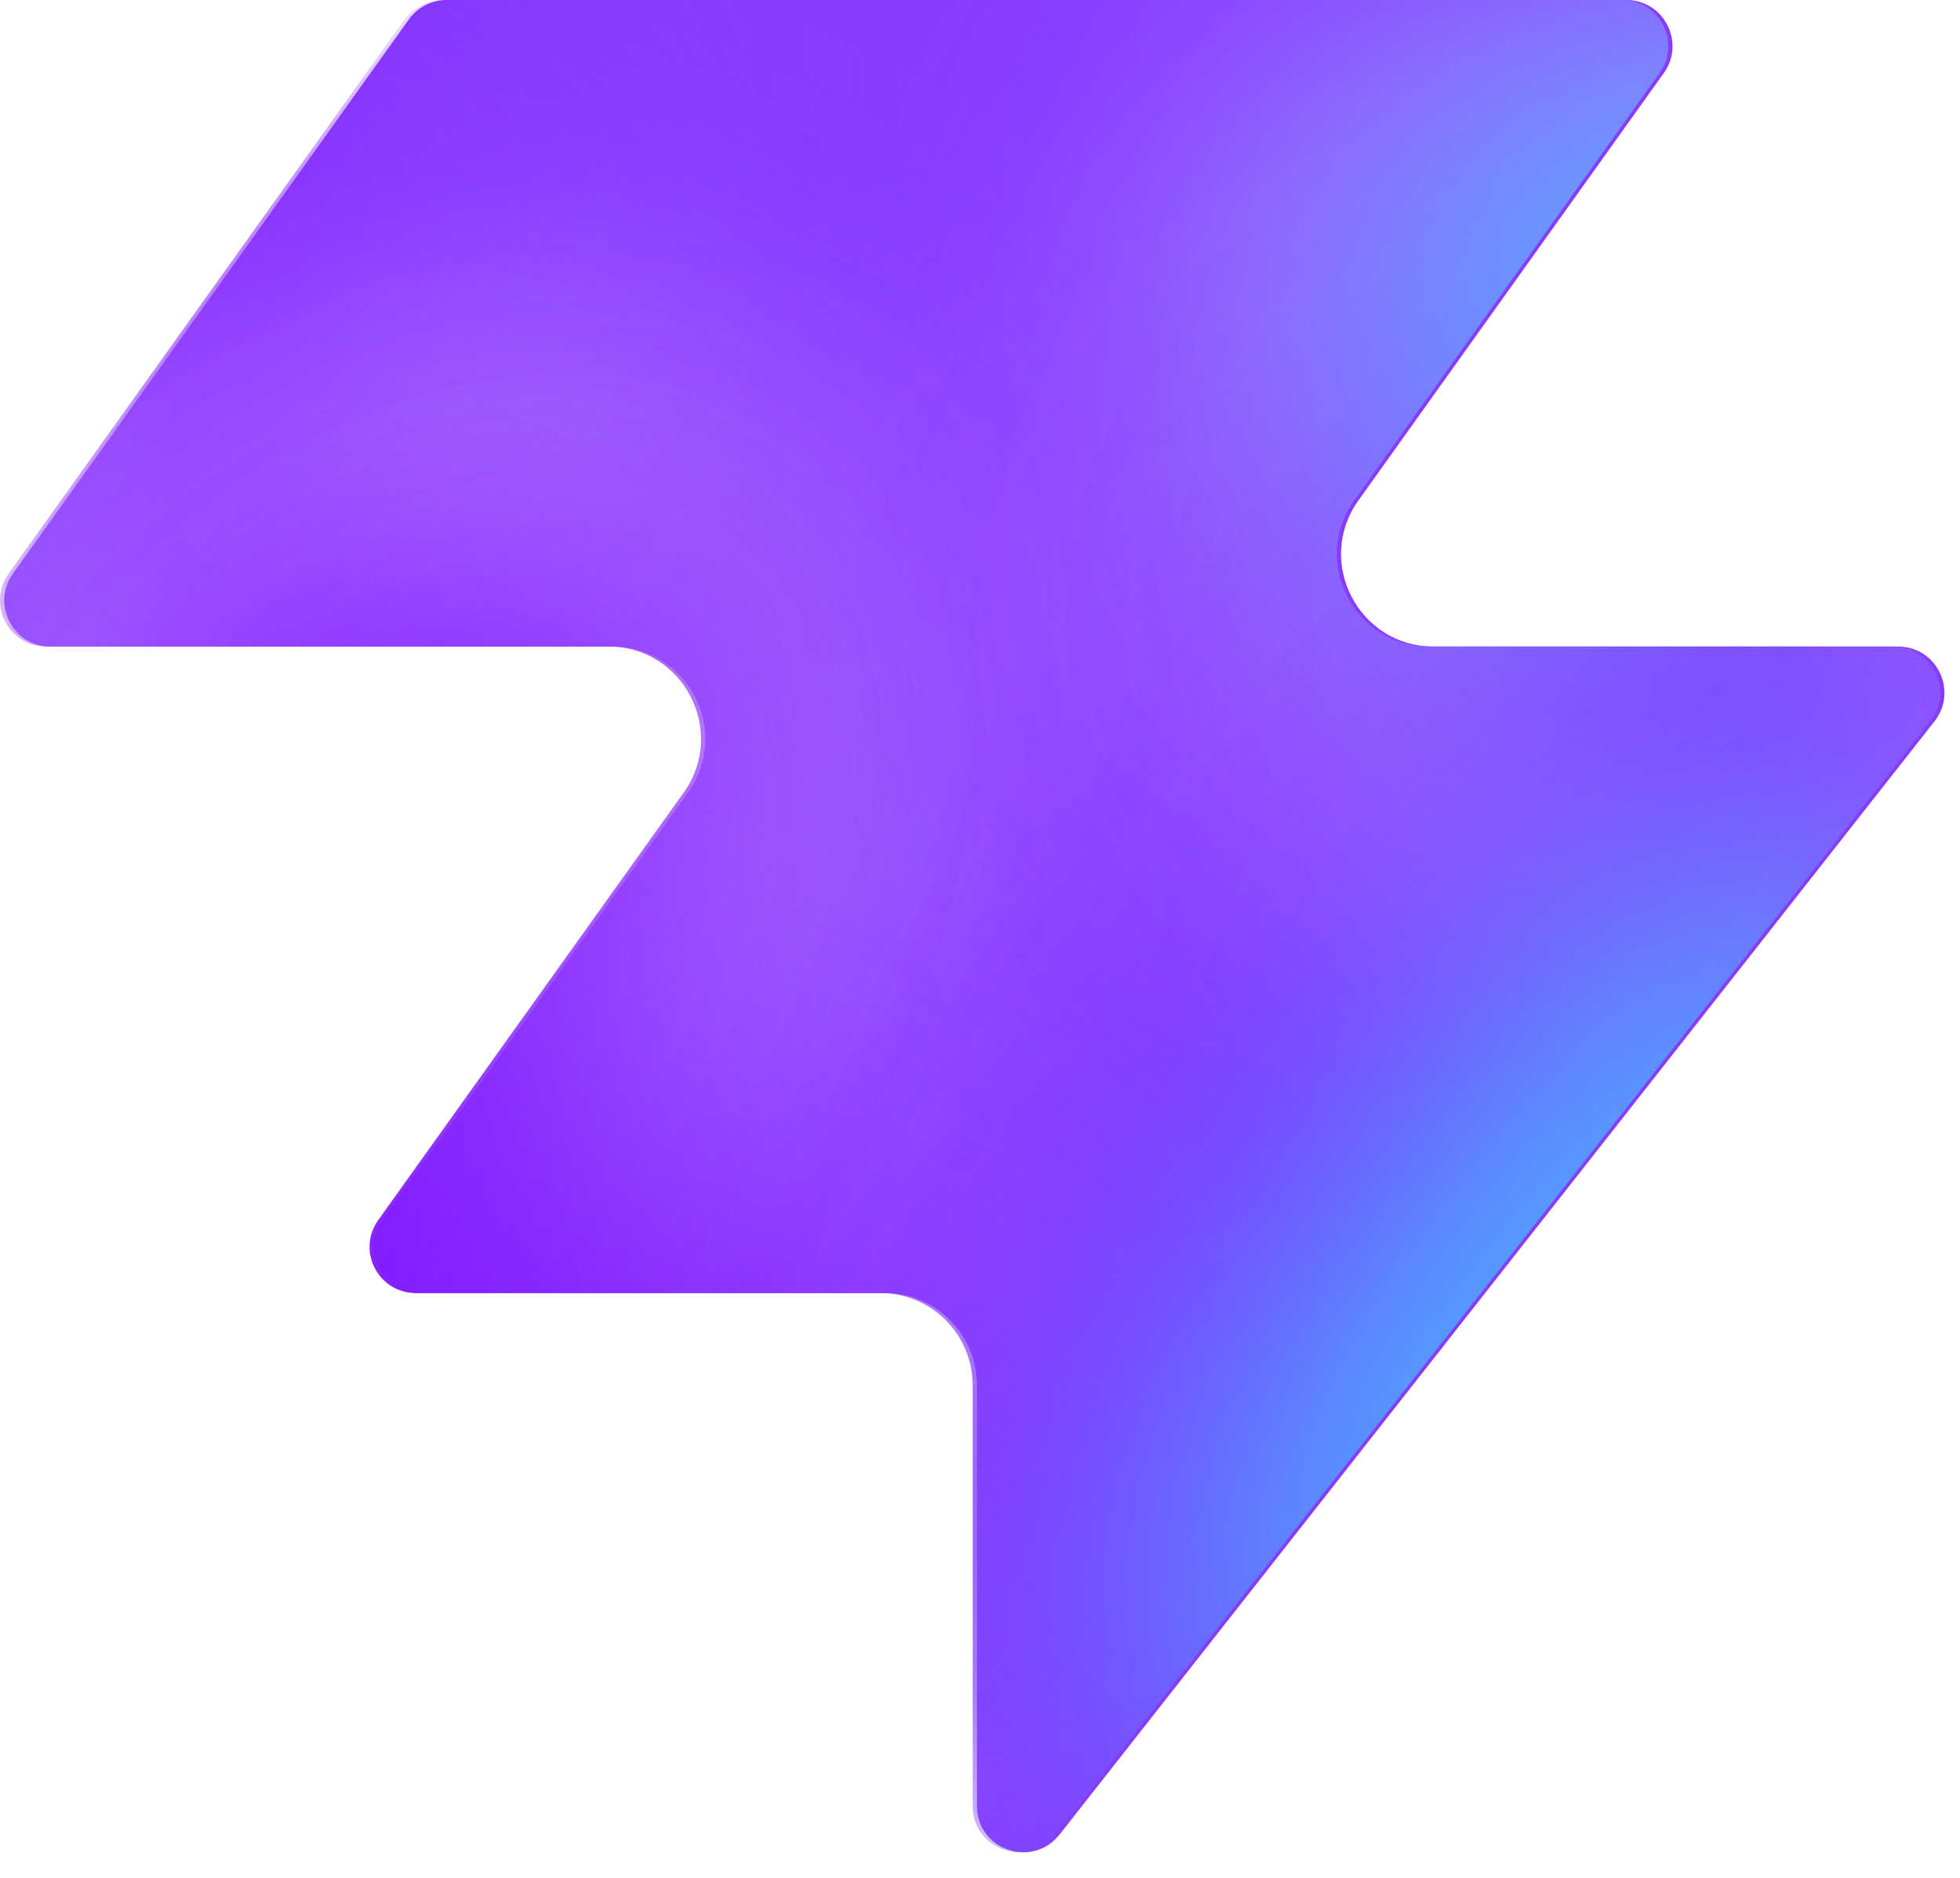
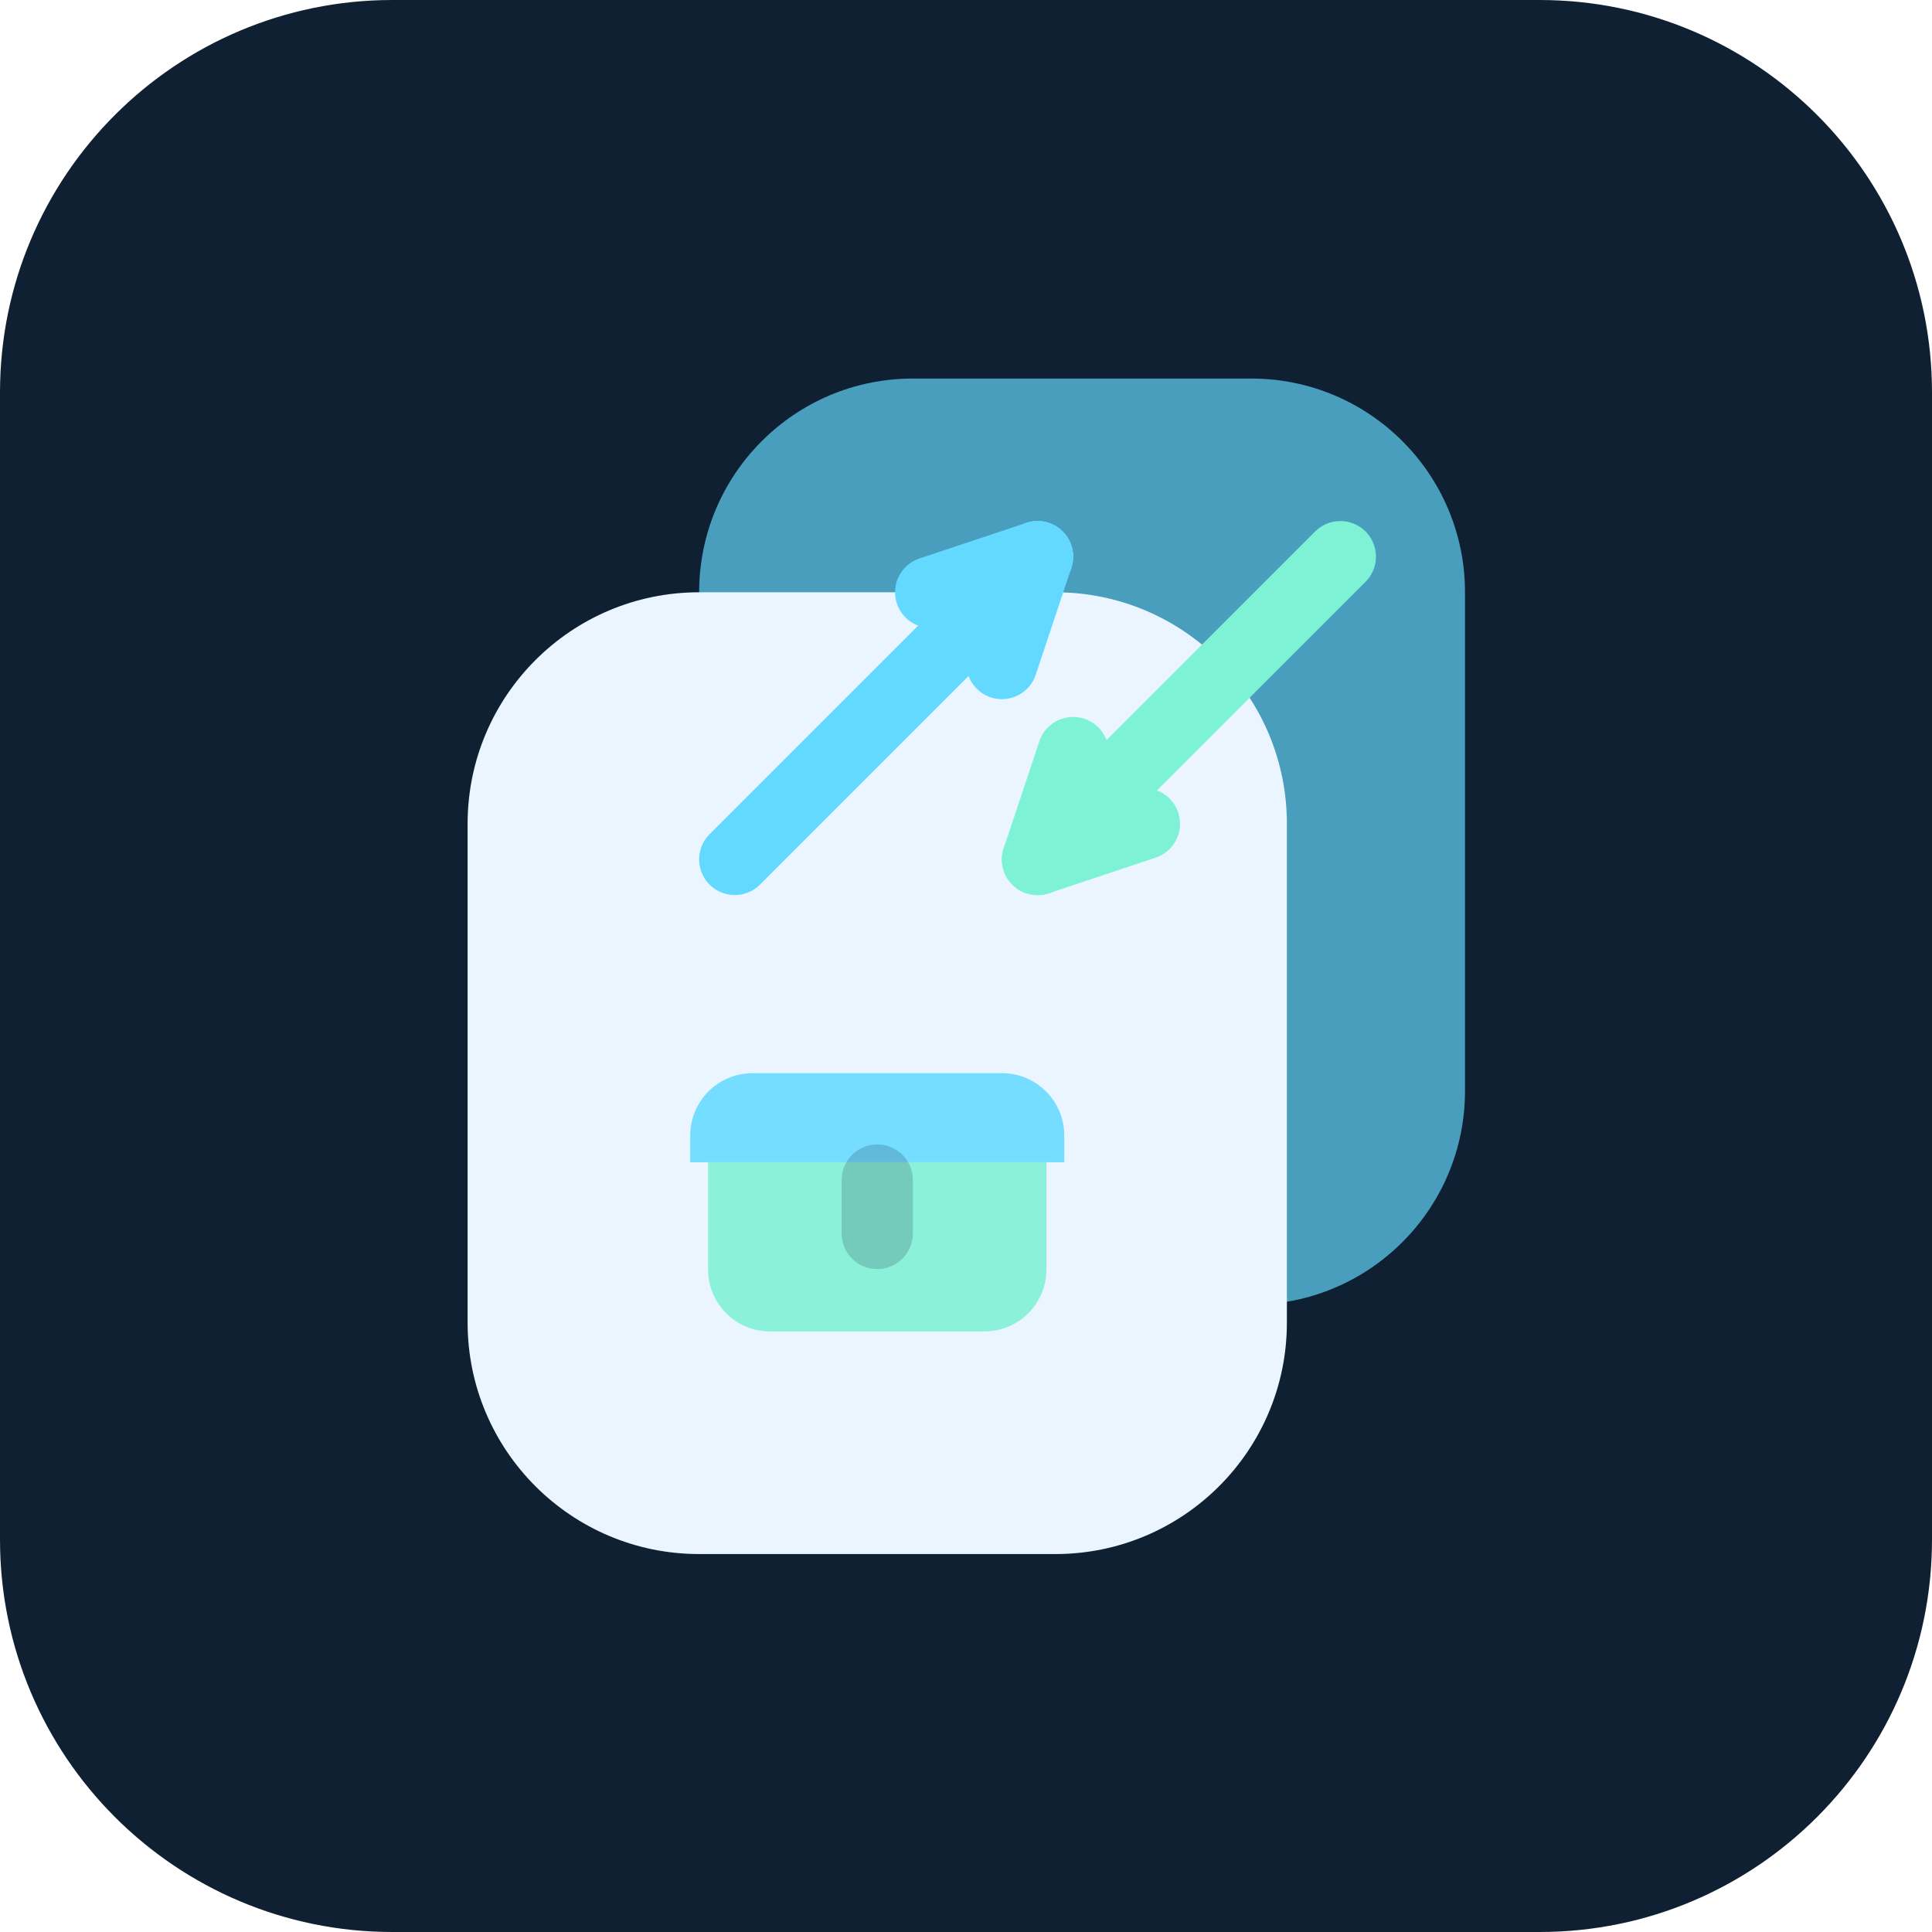
- <svg xmlns="http://www.w3.org/2000/svg" width="48" height="46" fill="none" viewBox="0 0 48 46">
-   <path fill="#863bff" d="M25.946 44.938c-.664.845-2.021.375-2.021-.698V33.937a2.26 2.26 0 0 0-2.262-2.262H10.287c-.92 0-1.456-1.04-.92-1.788l7.48-10.471c1.07-1.497 0-3.578-1.842-3.578H1.237c-.92 0-1.456-1.04-.92-1.788L10.013.474c.214-.297.556-.474.92-.474h28.894c.92 0 1.456 1.04.92 1.788l-7.48 10.471c-1.07 1.498 0 3.579 1.842 3.579h11.377c.943 0 1.473 1.088.89 1.83L25.947 44.94z" style="fill:#863bff;fill:color(display-p3 .525 .23 1);fill-opacity:1" />
-   <mask id="a" width="48" height="46" x="0" y="0" maskUnits="userSpaceOnUse" style="mask-type:alpha">
-     <path fill="#000" d="M25.842 44.938c-.664.844-2.021.375-2.021-.698V33.937a2.26 2.26 0 0 0-2.262-2.262H10.183c-.92 0-1.456-1.04-.92-1.788l7.48-10.471c1.07-1.498 0-3.579-1.842-3.579H1.133c-.92 0-1.456-1.04-.92-1.787L9.91.473c.214-.297.556-.474.92-.474h28.894c.92 0 1.456 1.04.92 1.788l-7.48 10.471c-1.07 1.498 0 3.578 1.842 3.578h11.377c.943 0 1.473 1.088.89 1.832L25.843 44.94z" style="fill:#000;fill-opacity:1" />
-   </mask>
-   <g mask="url(#a)">
-     <g filter="url(#b)">
-       <ellipse cx="5.508" cy="14.704" fill="#ede6ff" rx="5.508" ry="14.704" style="fill:#ede6ff;fill:color(display-p3 .927 .903 1);fill-opacity:1" transform="matrix(.00324 1 1 -.00324 -4.47 31.516)" />
-     </g>
-     <g filter="url(#c)">
-       <ellipse cx="10.399" cy="29.851" fill="#ede6ff" rx="10.399" ry="29.851" style="fill:#ede6ff;fill:color(display-p3 .927 .903 1);fill-opacity:1" transform="matrix(.00324 1 1 -.00324 -39.328 7.883)" />
-     </g>
-     <g filter="url(#d)">
-       <ellipse cx="5.508" cy="30.487" fill="#7e14ff" rx="5.508" ry="30.487" style="fill:#7e14ff;fill:color(display-p3 .492 .077 1);fill-opacity:1" transform="rotate(89.814 -25.913 -14.639)scale(1 -1)" />
-     </g>
-     <g filter="url(#e)">
-       <ellipse cx="5.508" cy="30.599" fill="#7e14ff" rx="5.508" ry="30.599" style="fill:#7e14ff;fill:color(display-p3 .492 .077 1);fill-opacity:1" transform="rotate(89.814 -32.644 -3.334)scale(1 -1)" />
-     </g>
-     <g filter="url(#f)">
-       <ellipse cx="5.508" cy="30.599" fill="#7e14ff" rx="5.508" ry="30.599" style="fill:#7e14ff;fill:color(display-p3 .492 .077 1);fill-opacity:1" transform="matrix(.00324 1 1 -.00324 -34.34 30.47)" />
-     </g>
-     <g filter="url(#g)">
-       <ellipse cx="14.072" cy="22.078" fill="#ede6ff" rx="14.072" ry="22.078" style="fill:#ede6ff;fill:color(display-p3 .927 .903 1);fill-opacity:1" transform="rotate(93.35 24.506 48.493)scale(-1 1)" />
-     </g>
-     <g filter="url(#h)">
-       <ellipse cx="3.47" cy="21.501" fill="#7e14ff" rx="3.47" ry="21.501" style="fill:#7e14ff;fill:color(display-p3 .492 .077 1);fill-opacity:1" transform="rotate(89.009 28.708 47.59)scale(-1 1)" />
-     </g>
-     <g filter="url(#i)">
-       <ellipse cx="3.47" cy="21.501" fill="#7e14ff" rx="3.47" ry="21.501" style="fill:#7e14ff;fill:color(display-p3 .492 .077 1);fill-opacity:1" transform="rotate(89.009 28.708 47.59)scale(-1 1)" />
-     </g>
-     <g filter="url(#j)">
-       <ellipse cx=".387" cy="8.972" fill="#7e14ff" rx="4.407" ry="29.108" style="fill:#7e14ff;fill:color(display-p3 .492 .077 1);fill-opacity:1" transform="rotate(39.51 .387 8.972)" />
-     </g>
-     <g filter="url(#k)">
-       <ellipse cx="47.523" cy="-6.092" fill="#7e14ff" rx="4.407" ry="29.108" style="fill:#7e14ff;fill:color(display-p3 .492 .077 1);fill-opacity:1" transform="rotate(37.892 47.523 -6.092)" />
-     </g>
-     <g filter="url(#l)">
-       <ellipse cx="41.412" cy="6.333" fill="#47bfff" rx="5.971" ry="9.665" style="fill:#47bfff;fill:color(display-p3 .28 .748 1);fill-opacity:1" transform="rotate(37.892 41.412 6.333)" />
-     </g>
-     <g filter="url(#m)">
-       <ellipse cx="-1.879" cy="38.332" fill="#7e14ff" rx="4.407" ry="29.108" style="fill:#7e14ff;fill:color(display-p3 .492 .077 1);fill-opacity:1" transform="rotate(37.892 -1.88 38.332)" />
-     </g>
-     <g filter="url(#n)">
-       <ellipse cx="-1.879" cy="38.332" fill="#7e14ff" rx="4.407" ry="29.108" style="fill:#7e14ff;fill:color(display-p3 .492 .077 1);fill-opacity:1" transform="rotate(37.892 -1.88 38.332)" />
-     </g>
-     <g filter="url(#o)">
-       <ellipse cx="35.651" cy="29.907" fill="#7e14ff" rx="4.407" ry="29.108" style="fill:#7e14ff;fill:color(display-p3 .492 .077 1);fill-opacity:1" transform="rotate(37.892 35.651 29.907)" />
-     </g>
-     <g filter="url(#p)">
-       <ellipse cx="38.418" cy="32.4" fill="#47bfff" rx="5.971" ry="15.297" style="fill:#47bfff;fill:color(display-p3 .28 .748 1);fill-opacity:1" transform="rotate(37.892 38.418 32.4)" />
-     </g>
+ <svg xmlns="http://www.w3.org/2000/svg" viewBox="0 0 256 256" role="img" aria-labelledby="title desc">
+   <rect width="256" height="256" rx="52" fill="#102033" />
+   <g transform="translate(-23 -23) scale(1.18)">
+     <rect x="98" y="62" width="86" height="104" rx="24" fill="#63D9FF" opacity="0.68" />
+     <rect x="72" y="86" width="92" height="108" rx="26" fill="#EAF5FF" />
+     <path d="M104 140h28a7 7 0 0 1 7 7v3H97v-3a7 7 0 0 1 7-7Z" fill="#63D9FF" fill-opacity="0.86" />
+     <path d="M99 150h38v12c0 3.9-3.1 7-7 7h-24c-3.9 0-7-3.1-7-7Z" fill="#7EF2D4" fill-opacity="0.88" />
+     <rect x="114" y="148" width="8" height="14" rx="4" fill="#102033" fill-opacity="0.18" />
+     <path d="M102 116 136 82" fill="none" stroke="#63D9FF" stroke-width="8" stroke-linecap="round" />
+     <path d="M136 82 124 86" fill="none" stroke="#63D9FF" stroke-width="8" stroke-linecap="round" />
+     <path d="M136 82 132 94" fill="none" stroke="#63D9FF" stroke-width="8" stroke-linecap="round" />
+     <path d="M170 82 136 116" fill="none" stroke="#7EF2D4" stroke-width="8" stroke-linecap="round" />
+     <path d="M136 116 148 112" fill="none" stroke="#7EF2D4" stroke-width="8" stroke-linecap="round" />
+     <path d="M136 116 140 104" fill="none" stroke="#7EF2D4" stroke-width="8" stroke-linecap="round" />
  </g>
-   <defs>
-     <filter id="b" width="60.045" height="41.654" x="-19.77" y="16.149" color-interpolation-filters="sRGB" filterUnits="userSpaceOnUse">
-       <feFlood flood-opacity="0" result="BackgroundImageFix" />
-       <feBlend in="SourceGraphic" in2="BackgroundImageFix" result="shape" />
-       <feGaussianBlur result="effect1_foregroundBlur_2002_17158" stdDeviation="7.659" />
-     </filter>
-     <filter id="c" width="90.34" height="51.437" x="-54.613" y="-7.533" color-interpolation-filters="sRGB" filterUnits="userSpaceOnUse">
-       <feFlood flood-opacity="0" result="BackgroundImageFix" />
-       <feBlend in="SourceGraphic" in2="BackgroundImageFix" result="shape" />
-       <feGaussianBlur result="effect1_foregroundBlur_2002_17158" stdDeviation="7.659" />
-     </filter>
-     <filter id="d" width="79.355" height="29.4" x="-49.64" y="2.03" color-interpolation-filters="sRGB" filterUnits="userSpaceOnUse">
-       <feFlood flood-opacity="0" result="BackgroundImageFix" />
-       <feBlend in="SourceGraphic" in2="BackgroundImageFix" result="shape" />
-       <feGaussianBlur result="effect1_foregroundBlur_2002_17158" stdDeviation="4.596" />
-     </filter>
-     <filter id="e" width="79.579" height="29.4" x="-45.045" y="20.029" color-interpolation-filters="sRGB" filterUnits="userSpaceOnUse">
-       <feFlood flood-opacity="0" result="BackgroundImageFix" />
-       <feBlend in="SourceGraphic" in2="BackgroundImageFix" result="shape" />
-       <feGaussianBlur result="effect1_foregroundBlur_2002_17158" stdDeviation="4.596" />
-     </filter>
-     <filter id="f" width="79.579" height="29.4" x="-43.513" y="21.178" color-interpolation-filters="sRGB" filterUnits="userSpaceOnUse">
-       <feFlood flood-opacity="0" result="BackgroundImageFix" />
-       <feBlend in="SourceGraphic" in2="BackgroundImageFix" result="shape" />
-       <feGaussianBlur result="effect1_foregroundBlur_2002_17158" stdDeviation="4.596" />
-     </filter>
-     <filter id="g" width="74.749" height="58.852" x="15.756" y="-17.901" color-interpolation-filters="sRGB" filterUnits="userSpaceOnUse">
-       <feFlood flood-opacity="0" result="BackgroundImageFix" />
-       <feBlend in="SourceGraphic" in2="BackgroundImageFix" result="shape" />
-       <feGaussianBlur result="effect1_foregroundBlur_2002_17158" stdDeviation="7.659" />
-     </filter>
-     <filter id="h" width="61.377" height="25.362" x="23.548" y="2.284" color-interpolation-filters="sRGB" filterUnits="userSpaceOnUse">
-       <feFlood flood-opacity="0" result="BackgroundImageFix" />
-       <feBlend in="SourceGraphic" in2="BackgroundImageFix" result="shape" />
-       <feGaussianBlur result="effect1_foregroundBlur_2002_17158" stdDeviation="4.596" />
-     </filter>
-     <filter id="i" width="61.377" height="25.362" x="23.548" y="2.284" color-interpolation-filters="sRGB" filterUnits="userSpaceOnUse">
-       <feFlood flood-opacity="0" result="BackgroundImageFix" />
-       <feBlend in="SourceGraphic" in2="BackgroundImageFix" result="shape" />
-       <feGaussianBlur result="effect1_foregroundBlur_2002_17158" stdDeviation="4.596" />
-     </filter>
-     <filter id="j" width="56.045" height="63.649" x="-27.636" y="-22.853" color-interpolation-filters="sRGB" filterUnits="userSpaceOnUse">
-       <feFlood flood-opacity="0" result="BackgroundImageFix" />
-       <feBlend in="SourceGraphic" in2="BackgroundImageFix" result="shape" />
-       <feGaussianBlur result="effect1_foregroundBlur_2002_17158" stdDeviation="4.596" />
-     </filter>
-     <filter id="k" width="54.814" height="64.646" x="20.116" y="-38.415" color-interpolation-filters="sRGB" filterUnits="userSpaceOnUse">
-       <feFlood flood-opacity="0" result="BackgroundImageFix" />
-       <feBlend in="SourceGraphic" in2="BackgroundImageFix" result="shape" />
-       <feGaussianBlur result="effect1_foregroundBlur_2002_17158" stdDeviation="4.596" />
-     </filter>
-     <filter id="l" width="33.541" height="35.313" x="24.641" y="-11.323" color-interpolation-filters="sRGB" filterUnits="userSpaceOnUse">
-       <feFlood flood-opacity="0" result="BackgroundImageFix" />
-       <feBlend in="SourceGraphic" in2="BackgroundImageFix" result="shape" />
-       <feGaussianBlur result="effect1_foregroundBlur_2002_17158" stdDeviation="4.596" />
-     </filter>
-     <filter id="m" width="54.814" height="64.646" x="-29.286" y="6.009" color-interpolation-filters="sRGB" filterUnits="userSpaceOnUse">
-       <feFlood flood-opacity="0" result="BackgroundImageFix" />
-       <feBlend in="SourceGraphic" in2="BackgroundImageFix" result="shape" />
-       <feGaussianBlur result="effect1_foregroundBlur_2002_17158" stdDeviation="4.596" />
-     </filter>
-     <filter id="n" width="54.814" height="64.646" x="-29.286" y="6.009" color-interpolation-filters="sRGB" filterUnits="userSpaceOnUse">
-       <feFlood flood-opacity="0" result="BackgroundImageFix" />
-       <feBlend in="SourceGraphic" in2="BackgroundImageFix" result="shape" />
-       <feGaussianBlur result="effect1_foregroundBlur_2002_17158" stdDeviation="4.596" />
-     </filter>
-     <filter id="o" width="54.814" height="64.646" x="8.244" y="-2.416" color-interpolation-filters="sRGB" filterUnits="userSpaceOnUse">
-       <feFlood flood-opacity="0" result="BackgroundImageFix" />
-       <feBlend in="SourceGraphic" in2="BackgroundImageFix" result="shape" />
-       <feGaussianBlur result="effect1_foregroundBlur_2002_17158" stdDeviation="4.596" />
-     </filter>
-     <filter id="p" width="39.409" height="43.623" x="18.713" y="10.588" color-interpolation-filters="sRGB" filterUnits="userSpaceOnUse">
-       <feFlood flood-opacity="0" result="BackgroundImageFix" />
-       <feBlend in="SourceGraphic" in2="BackgroundImageFix" result="shape" />
-       <feGaussianBlur result="effect1_foregroundBlur_2002_17158" stdDeviation="4.596" />
-     </filter>
-   </defs>
</svg>
